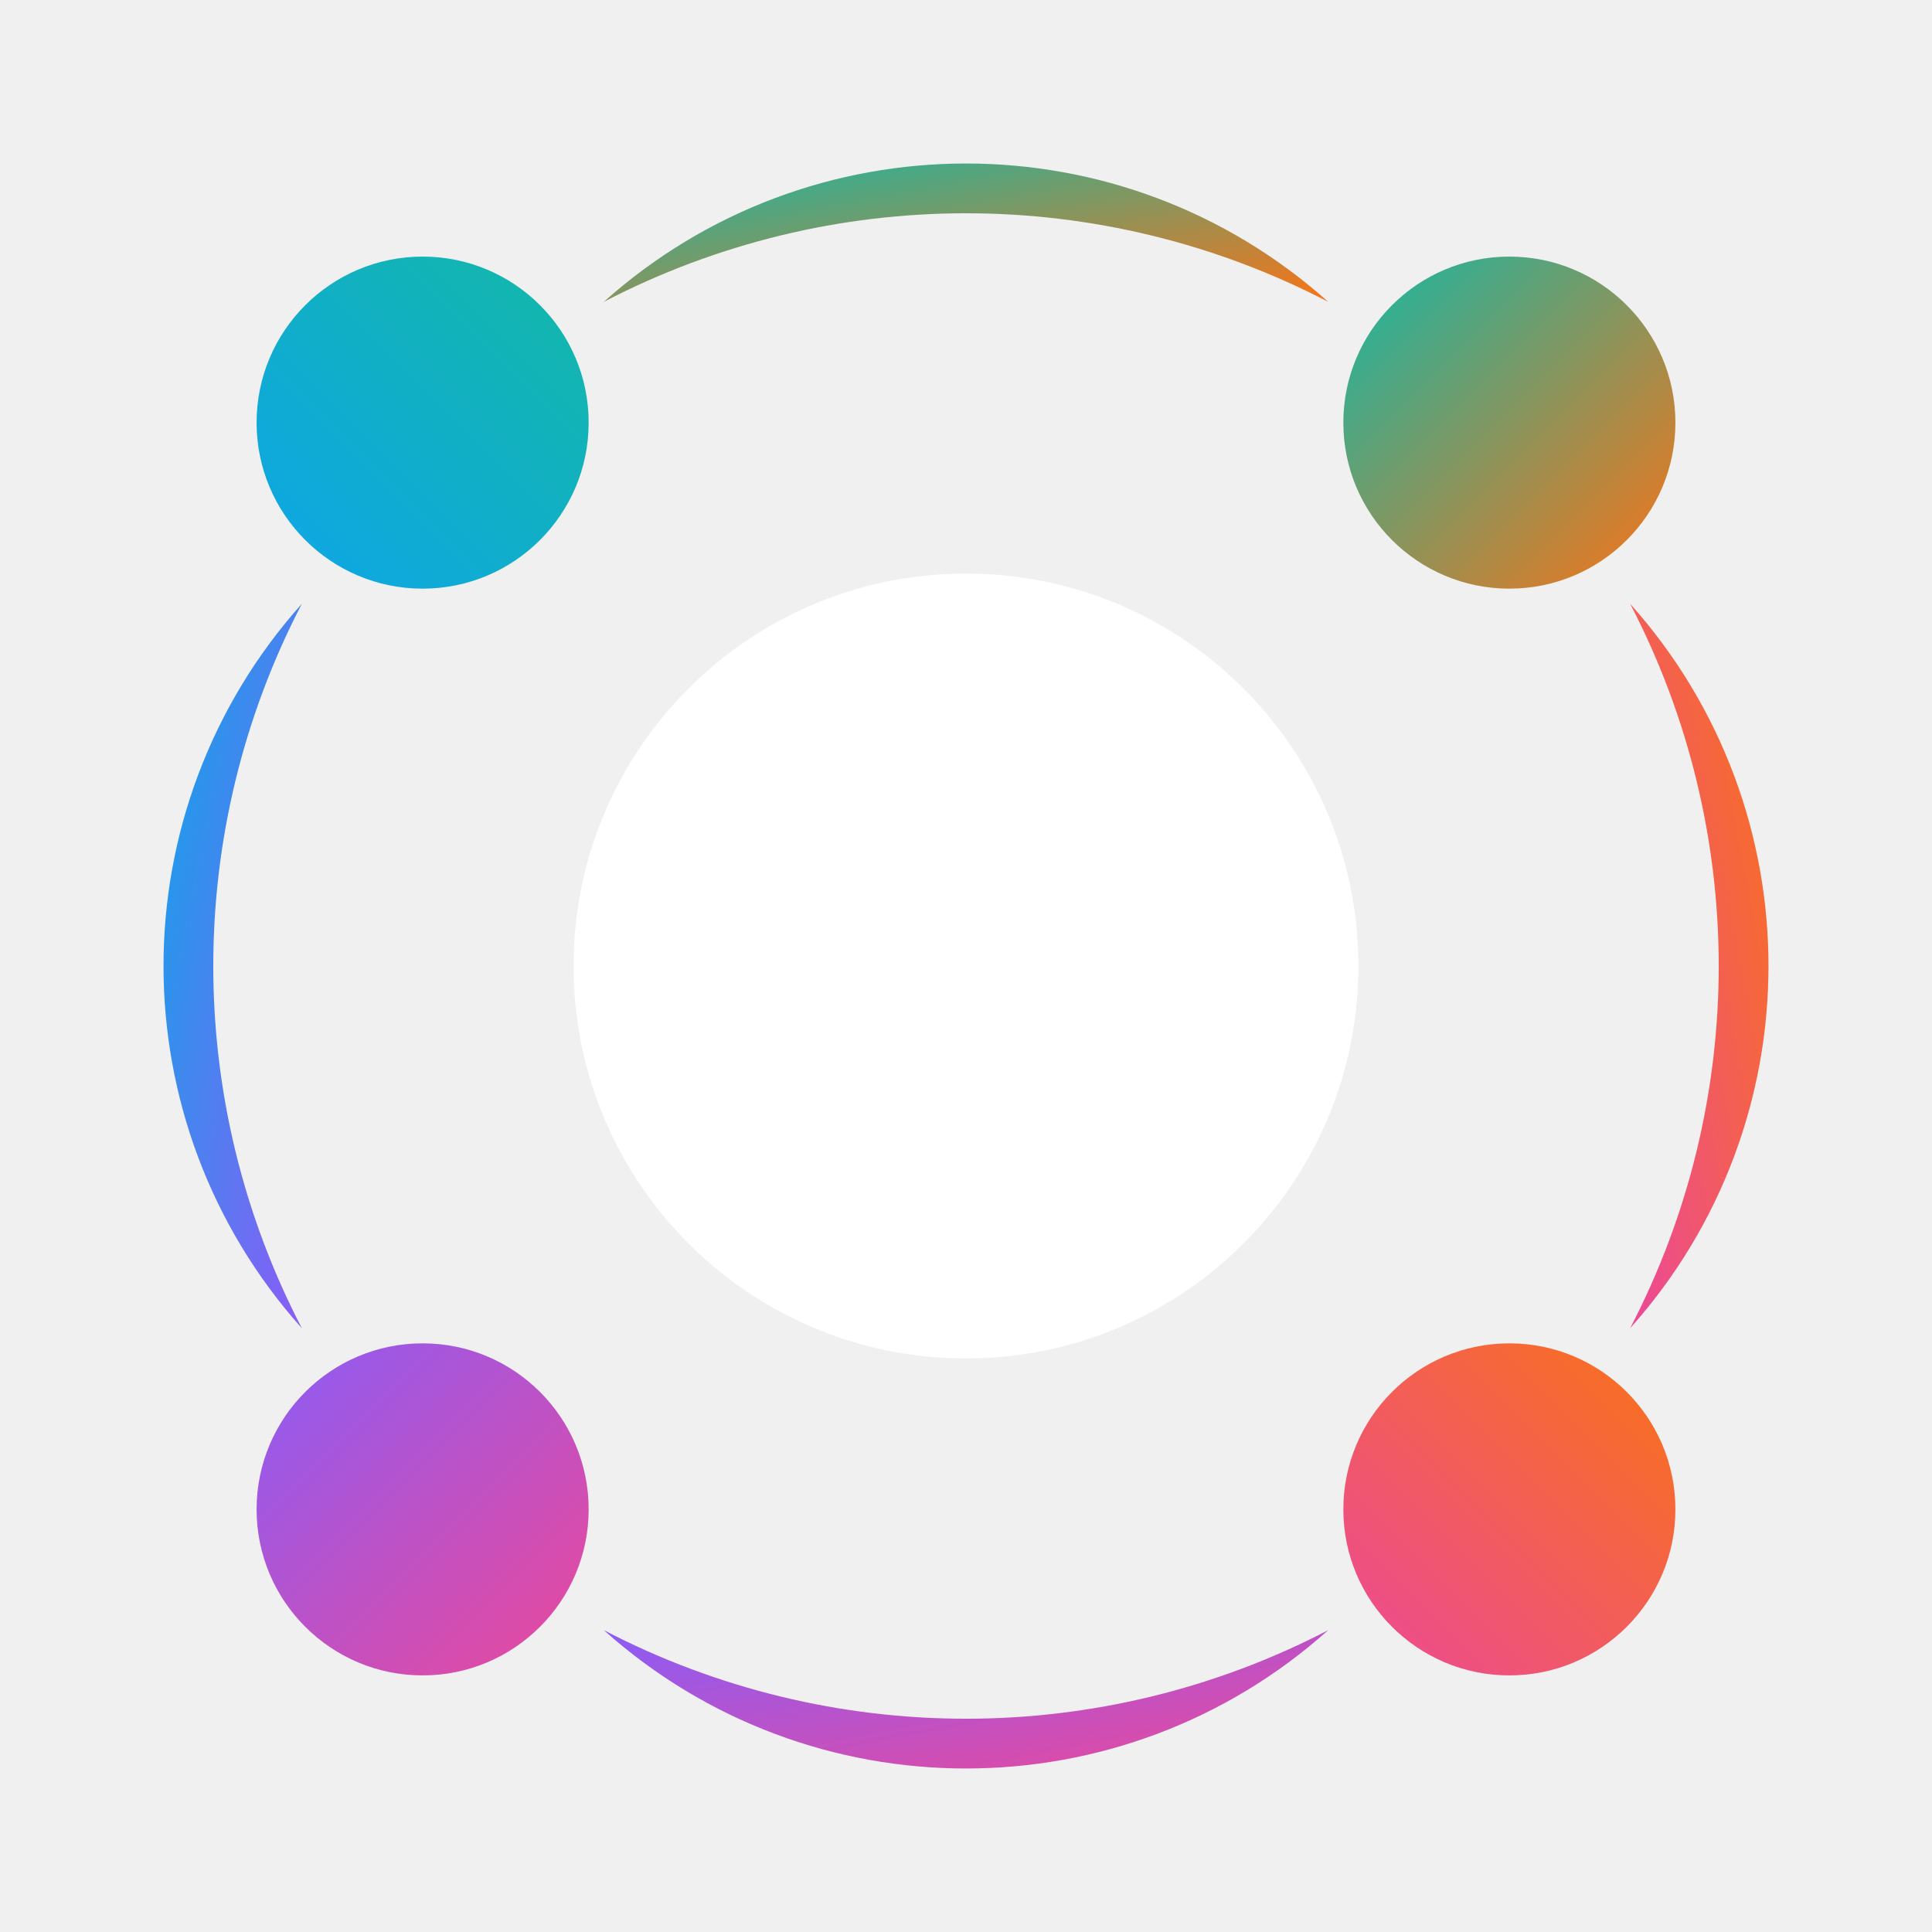
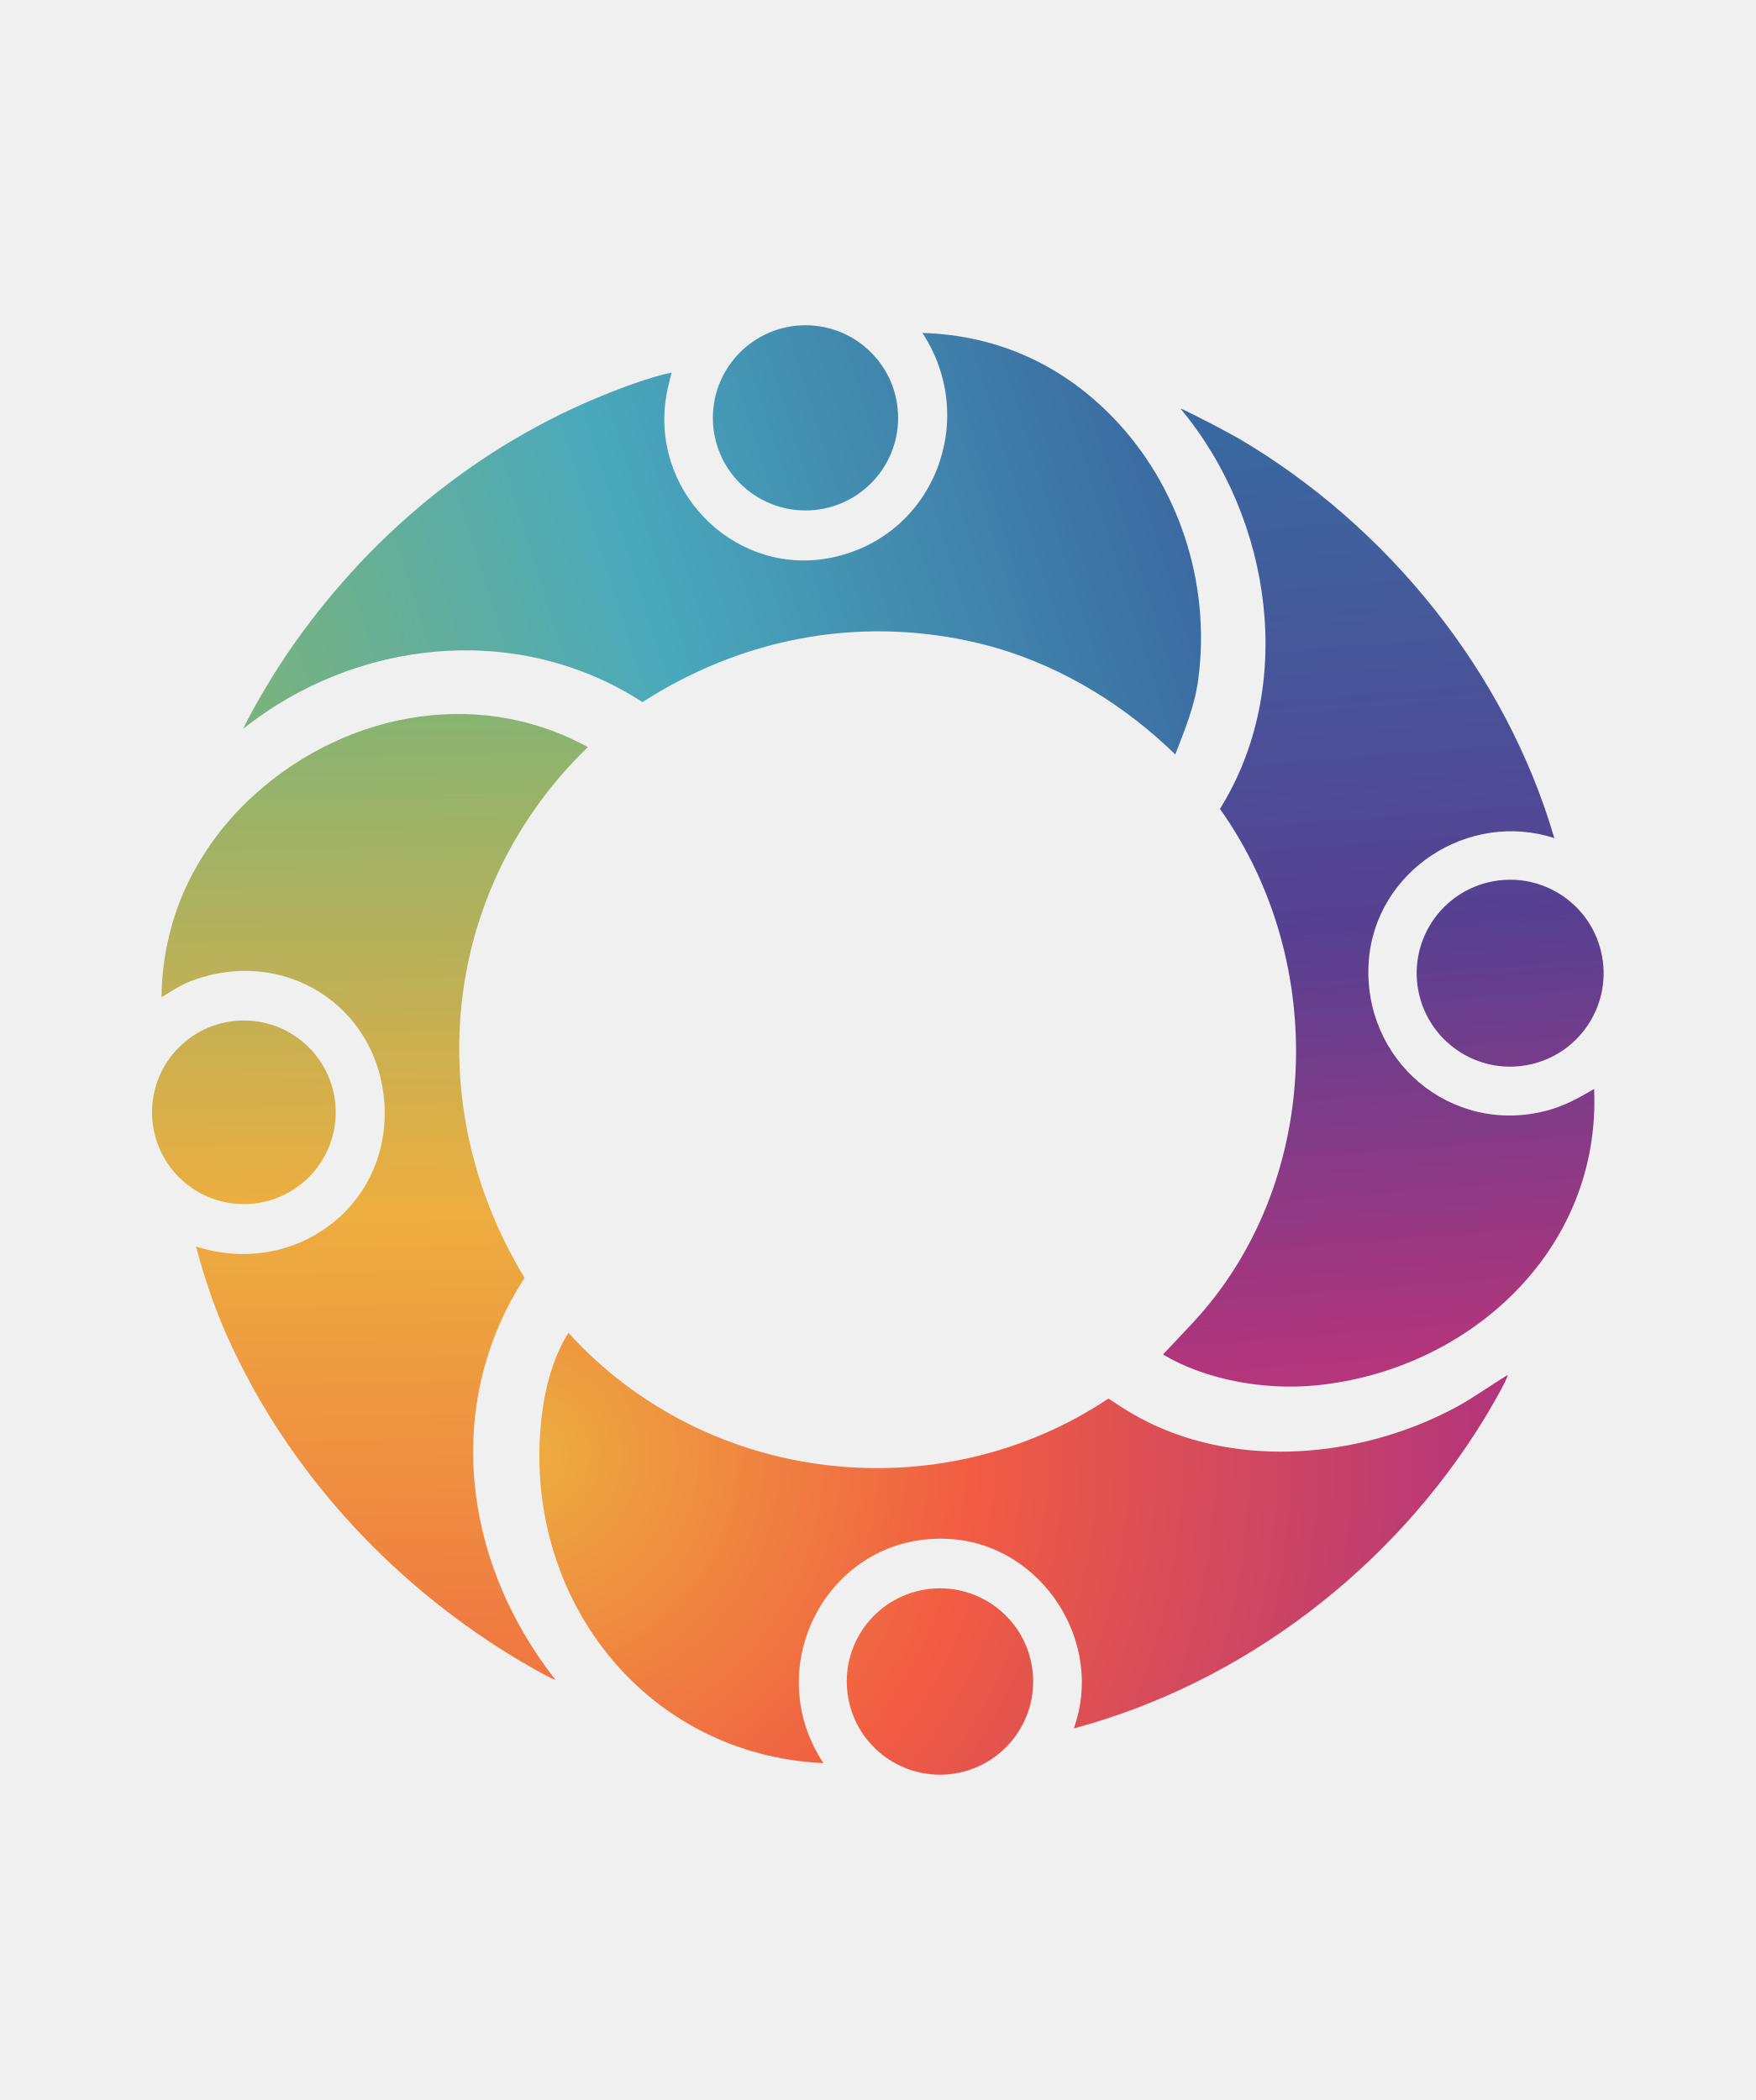
- <svg xmlns="http://www.w3.org/2000/svg" viewBox="0 0 64 64">
+ <svg xmlns="http://www.w3.org/2000/svg" xmlns:xlink="http://www.w3.org/1999/xlink" id="Layer_1" data-name="Layer 1" viewBox="0 0 720 861.4">
  <defs>
-     <linearGradient id="grad-tl" x1="0%" y1="100%" x2="100%" y2="0%">
-       <stop offset="0%" stop-color="#0EA5E9" />
-       <stop offset="100%" stop-color="#14B8A6" />
+     <style>
+       .cls-1 {
+         fill: url(#linear-gradient-2);
+       }
+ 
+       .cls-2 {
+         fill: url(#linear-gradient-4);
+       }
+ 
+       .cls-3 {
+         fill: url(#radial-gradient);
+       }
+ 
+       .cls-4 {
+         fill: url(#linear-gradient-3);
+       }
+ 
+       .cls-5 {
+         fill: url(#linear-gradient-5);
+       }
+ 
+       .cls-6 {
+         fill: url(#radial-gradient-2);
+       }
+ 
+       .cls-7 {
+         fill: url(#linear-gradient-6);
+       }
+ 
+       .cls-8 {
+         fill: url(#linear-gradient);
+       }
+     </style>
+     <radialGradient id="radial-gradient" cx="216.09" cy="596.31" fx="216.09" fy="596.31" r="398.86" gradientUnits="userSpaceOnUse">
+       <stop offset="0" stop-color="#edae3f" />
+       <stop offset=".46" stop-color="#f15c42" />
+       <stop offset="1" stop-color="#b3357b" />
+     </radialGradient>
+     <radialGradient id="radial-gradient-2" cx="216.09" cy="596.31" fx="216.09" fy="596.31" r="398.86" gradientTransform="translate(115.46 -52.84) rotate(9.22)" xlink:href="#radial-gradient" />
+     <linearGradient id="linear-gradient" x1="160.07" y1="792.37" x2="150.76" y2="161.69" gradientUnits="userSpaceOnUse">
+       <stop offset="0" stop-color="#f15842" />
+       <stop offset=".47" stop-color="#edae3f" />
+       <stop offset=".81" stop-color="#81b475" />
    </linearGradient>
-     <linearGradient id="grad-tr" x1="0%" y1="0%" x2="100%" y2="100%">
-       <stop offset="0%" stop-color="#14B8A6" />
-       <stop offset="100%" stop-color="#F97316" />
+     <linearGradient id="linear-gradient-2" x1="104.98" y1="793.18" x2="95.68" y2="162.51" xlink:href="#linear-gradient" />
+     <linearGradient id="linear-gradient-3" x1="569.79" y1="558.04" x2="540.02" y2="177.28" gradientUnits="userSpaceOnUse">
+       <stop offset="0" stop-color="#b3357b" />
+       <stop offset=".47" stop-color="#564092" />
+       <stop offset="1" stop-color="#3a68a0" />
    </linearGradient>
-     <linearGradient id="grad-br" x1="100%" y1="0%" x2="0%" y2="100%">
-       <stop offset="0%" stop-color="#F97316" />
-       <stop offset="100%" stop-color="#EC4899" />
+     <linearGradient id="linear-gradient-4" x1="631.37" y1="553.22" x2="601.6" y2="172.46" gradientTransform="translate(108.28 -131.61) rotate(13.28)" xlink:href="#linear-gradient-3" />
+     <linearGradient id="linear-gradient-5" x1="87.49" y1="322.26" x2="486.86" y2="197" gradientUnits="userSpaceOnUse">
+       <stop offset="0" stop-color="#81b475" />
+       <stop offset=".46" stop-color="#49a9bc" />
+       <stop offset="1" stop-color="#3a68a0" />
    </linearGradient>
-     <linearGradient id="grad-bl" x1="100%" y1="100%" x2="0%" y2="0%">
-       <stop offset="0%" stop-color="#EC4899" />
-       <stop offset="100%" stop-color="#8B5CF6" />
-     </linearGradient>
-     <linearGradient id="grad-l" x1="100%" y1="100%" x2="0%" y2="0%">
-       <stop offset="0%" stop-color="#8B5CF6" />
-       <stop offset="100%" stop-color="#0EA5E9" />
+     <linearGradient id="linear-gradient-6" x1="66.16" y1="254.26" x2="465.53" y2="128.99" gradientUnits="userSpaceOnUse">
+       <stop offset="0" stop-color="#81b475" />
+       <stop offset=".44" stop-color="#49a9bc" />
+       <stop offset="1" stop-color="#3a68a0" />
    </linearGradient>
  </defs>
-   <path d="M20 10            A26 26 0 0 1 44 10            A18 18 0 0 0 20 10Z" fill="url(#grad-tr)" />
-   <path d="M54 20            A26 26 0 0 1 54 44            A18 18 0 0 0 54 20Z" fill="url(#grad-br)" />
-   <path d="M44 54            A26 26 0 0 1 20 54            A18 18 0 0 0 44 54Z" fill="url(#grad-bl)" />
-   <path d="M10 44            A26 26 0 0 1 10 20            A18 18 0 0 0 10 44Z" fill="url(#grad-l)" />
-   <circle cx="14" cy="14" r="5.5" fill="url(#grad-tl)" />
-   <circle cx="50" cy="14" r="5.5" fill="url(#grad-tr)" />
-   <circle cx="50" cy="50" r="5.5" fill="url(#grad-br)" />
-   <circle cx="14" cy="50" r="5.5" fill="url(#grad-bl)" />
-   <circle cx="32" cy="32" r="13" fill="white" />
+   <g>
+     <path class="cls-3" d="M597.03,577.28c-36.49,19.63-84.05,25.05-122.54,7.81-6.97-3.12-12.94-6.7-19.92-11.42-68.71,45.94-164.18,36.06-221.45-26.95-6.24,9.79-9.58,22.51-10.94,33.99-8.71,73.14,41.28,139.01,115.5,142.51-26.98-40.83,3.4-95.43,52.47-91.9,37.44,2.69,62.98,42.62,50.18,77.68,69.61-18.68,130.87-65.7,168.37-127.05,1.3-2.13,9.01-15.04,9.67-17.98-7.44,4.46-13.88,9.3-21.34,13.31Z" />
+     <circle class="cls-6" cx="385.45" cy="689.76" r="38.22" transform="translate(-105.51 70.65) rotate(-9.22)" />
+   </g>
+   <g>
+     <path class="cls-8" d="M101.85,328.3c-14.28,13.63-25.74,31.39-31.28,50.93-2.74,9.67-4.23,19.09-4.33,29.83,2.73-1.72,7.92-5.02,11.66-6.47,38.33-14.83,76.93,9.93,79.71,49.66,2.97,42.57-37.06,72.06-77.23,59.04,1.41,5.46,5.83,21.16,12.34,35.85,24.25,54.71,65.97,100.59,116.7,131.83,3.84,2.36,15.04,8.95,18.45,10.2-19.79-25.29-31.01-53.86-33.37-82.29-2.4-28.93,4.38-57.71,20.64-82.7-40.97-67.39-35-151.14,17.95-209.52,2.57-2.83,6.7-6.91,7.99-8.21-47.25-25.82-102.93-12.79-139.22,21.85Z" />
+     <circle class="cls-1" cx="100.01" cy="456.25" r="37.66" />
+   </g>
+   <g>
+     <path class="cls-4" d="M634.42,455.55c-39.55,10.41-75.95-20.85-73.1-61.2,2.62-37.12,40.82-62.03,76.1-50.57-19.8-67.8-68.23-128.03-129.7-164.07-2.74-1.61-21.83-11.74-23.57-12.07,38.03,45.72,47.18,114.47,16.15,164.16,45.21,63.61,41.08,154.62-10.96,210.61l-12.39,13.18c16.88,10.15,40.99,14.81,62.7,12.68,62.49-6.12,117-55.23,114.09-121.59-5.89,3.52-12.39,7.05-19.32,8.87Z" />
+     <circle class="cls-2" cx="619.32" cy="399.16" r="38.33" transform="translate(-75.14 152.97) rotate(-13.28)" />
+   </g>
+   <g>
+     <path class="cls-5" d="M456.78,171.61c-19.91-20.76-46.28-34.11-78.51-35.04,23.23,35.34,4.91,83.21-36.87,92.09-38.41,8.17-73.38-25-68.52-63.86.41-3.3,1.5-8.16,2.55-11.94-9,1.74-22.4,6.89-31.01,10.5-53.43,22.41-98.46,61.4-129.94,109.79-3.81,5.86-11.12,18.1-14.76,25.82,46.01-36.74,112.39-44.25,163.76-10.97,40.48-26.04,87.56-35.21,134.78-24.87,3.41.75,6.78,1.61,10.12,2.58,28.23,8.21,53.49,24.14,73.59,43.75,3.92-10.15,7.97-19.83,9.43-30.77,5.31-39.86-8.34-79.69-34.61-107.08Z" />
+     <circle class="cls-7" cx="330.33" cy="171.4" r="37.98" />
+   </g>
</svg>
